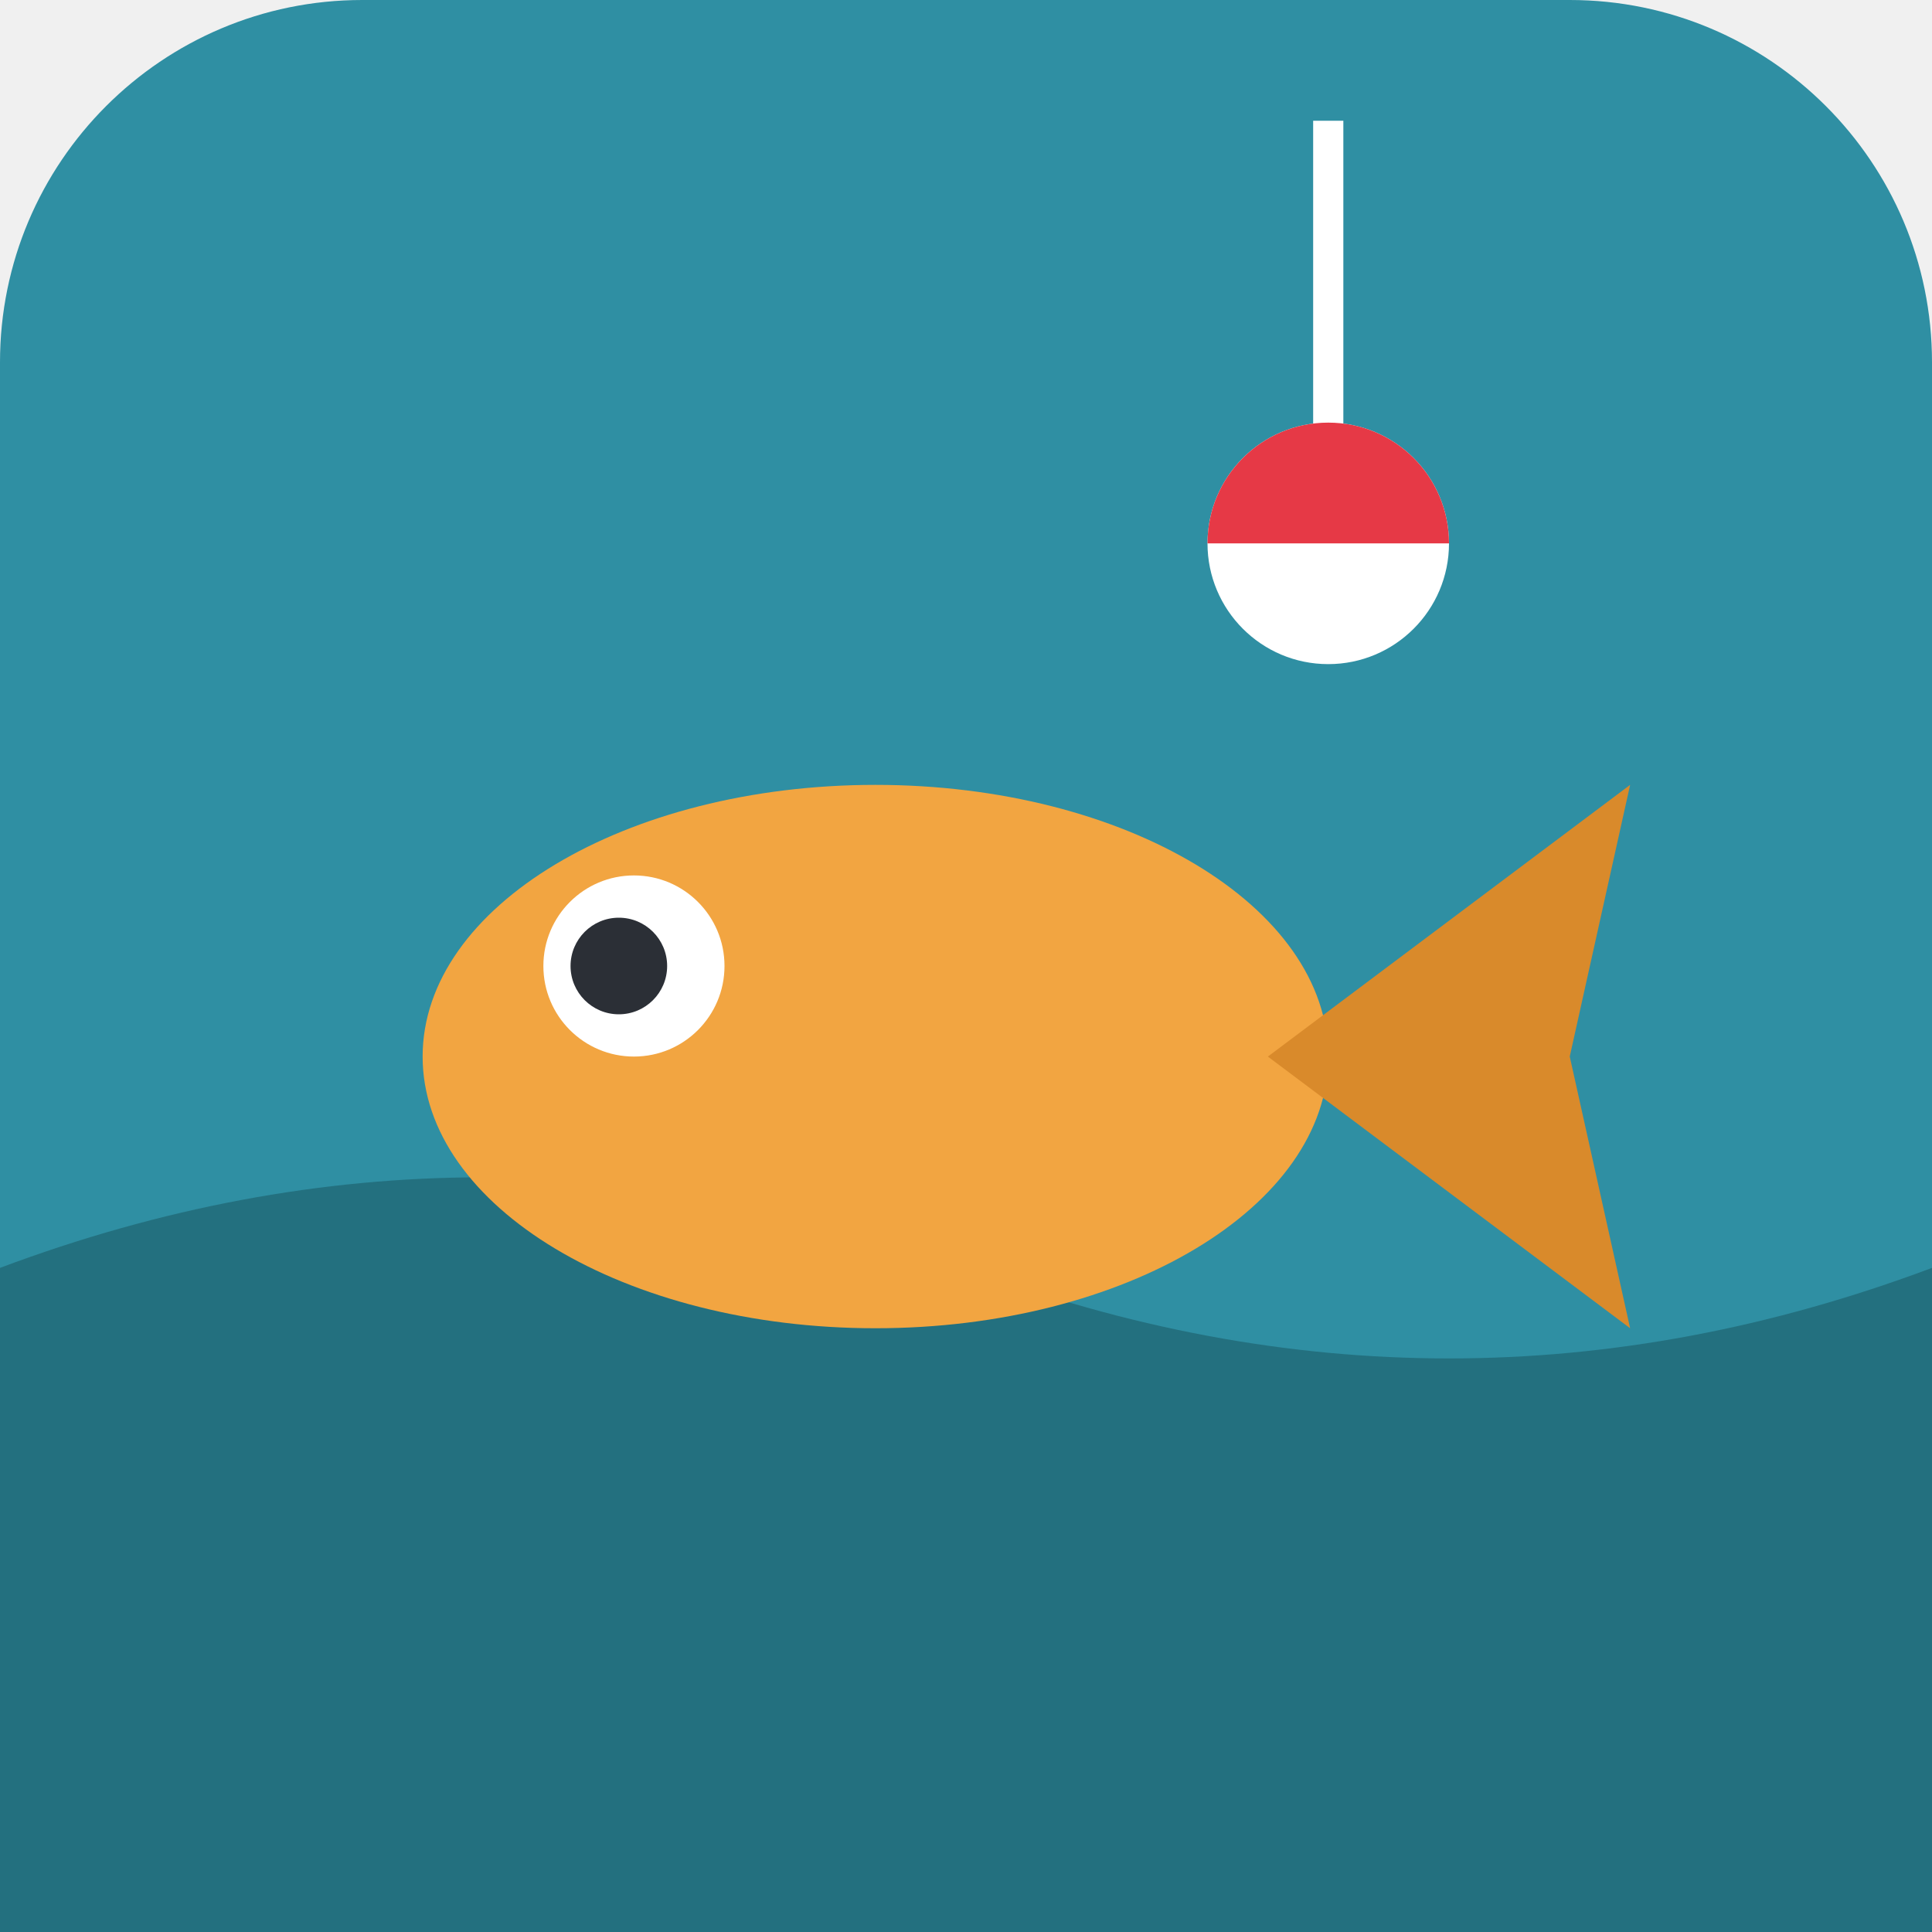
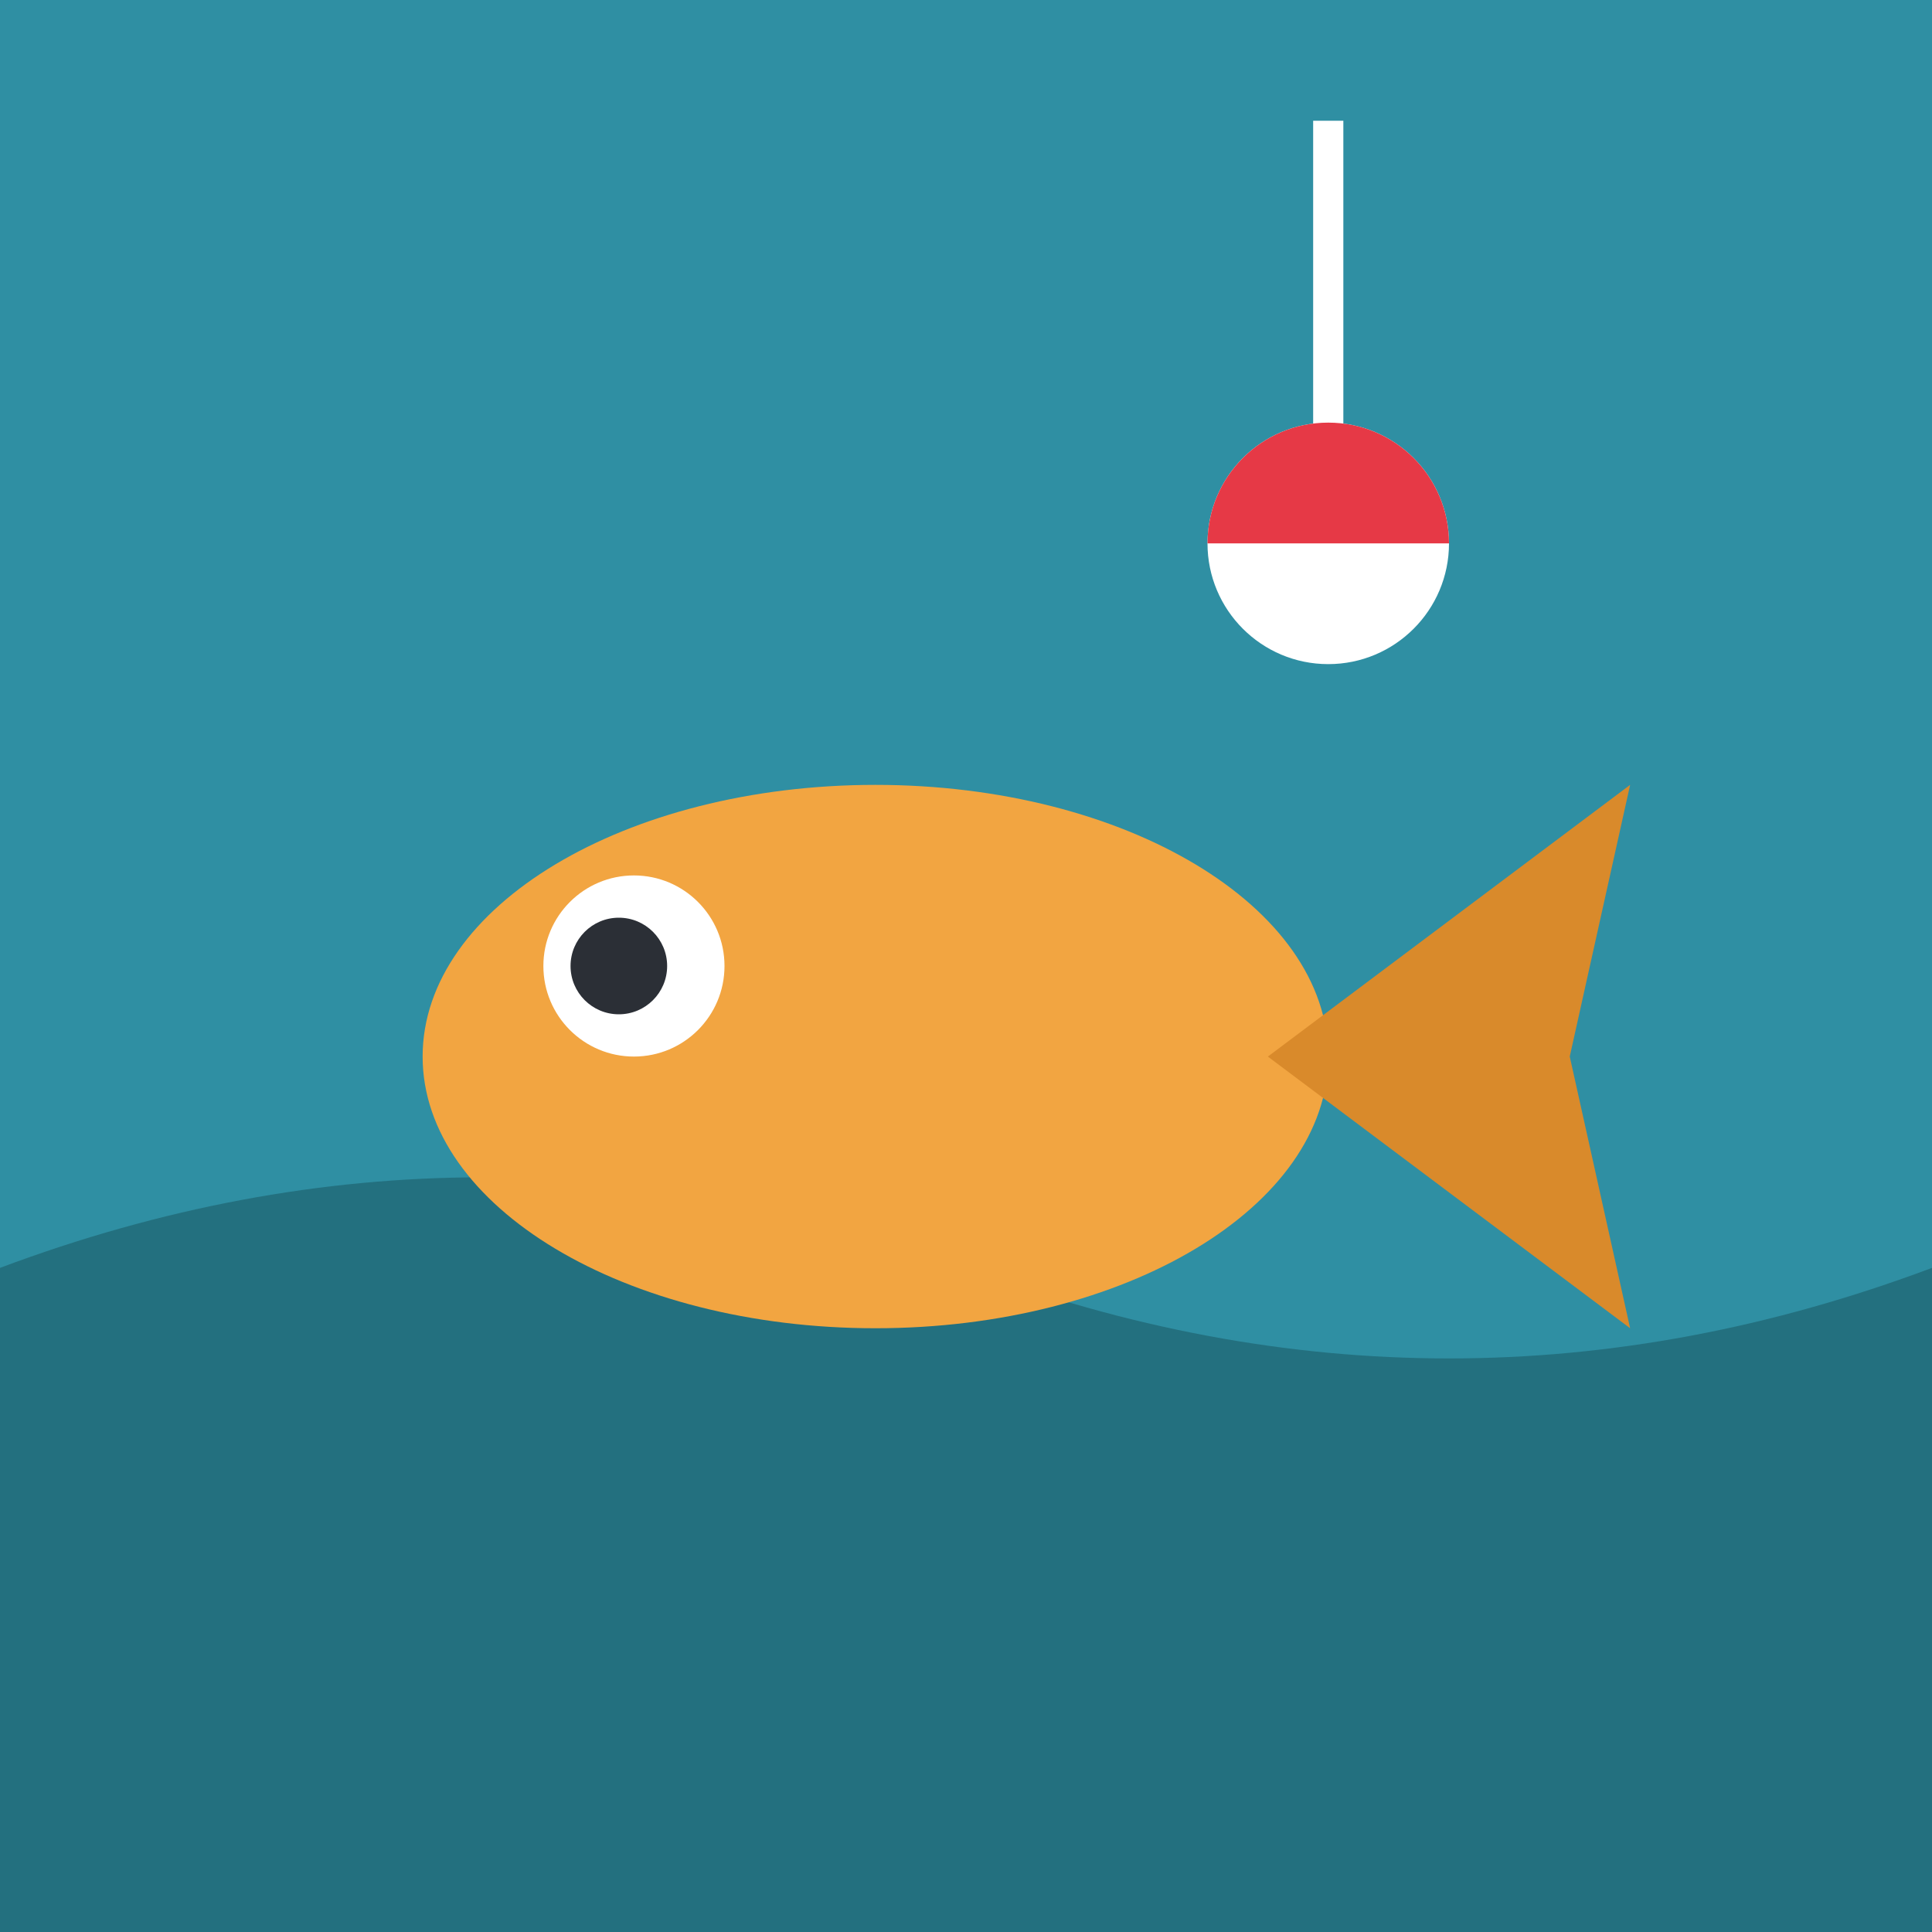
- <svg xmlns="http://www.w3.org/2000/svg" width="128" height="128" viewBox="0 0 128 128">
-   <rect width="128" height="128" rx="24" fill="#2f8fa3" />
+ <svg xmlns="http://www.w3.org/2000/svg" width="1024" height="1024" viewBox="0 0 128 128">
+   <rect width="128" height="128" fill="#2f8fa3" />
  <path d="M0 84 Q32 72 64 84 T128 84 V128 H0 Z" fill="#23707f" />
  <ellipse cx="58" cy="70" rx="30" ry="18" fill="#f2a541" />
  <path d="M84 70 L108 52 L104 70 L108 88 Z" fill="#d98a2b" />
  <circle cx="42" cy="64" r="6" fill="#ffffff" />
  <circle cx="41" cy="64" r="3.2" fill="#2b2f36" />
  <line x1="88" y1="8" x2="88" y2="30" stroke="#ffffff" stroke-width="2" />
  <circle cx="88" cy="36" r="8" fill="#ffffff" />
  <path d="M80 36 A8 8 0 0 1 96 36 Z" fill="#e63946" />
</svg>
